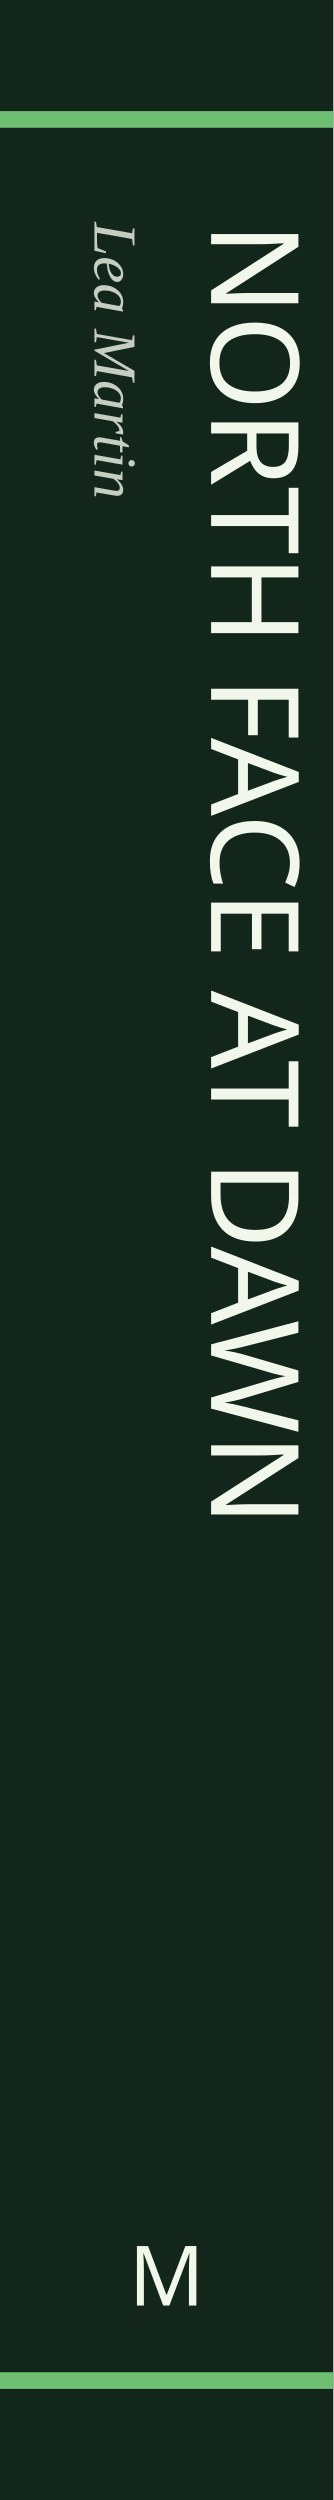
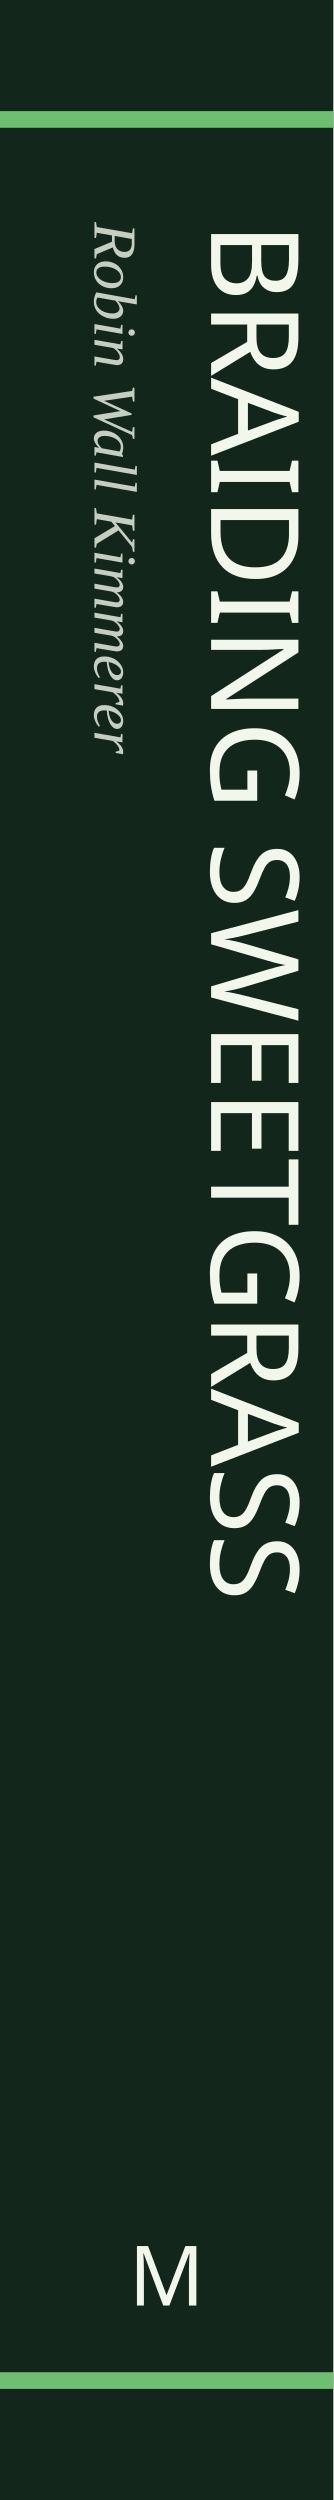
<svg xmlns="http://www.w3.org/2000/svg" width="120" height="900" viewBox="0 0 120 900">
  <rect width="120" height="900" fill="#13261c" />
  <rect x="0" y="40" width="120" height="6" fill="#6fbf73" />
  <rect x="0" y="854" width="120" height="6" fill="#6fbf73" />
  <g transform="translate(76 80) rotate(90)">
-     <text x="0" y="0" font-family="Impact, 'Arial Narrow', sans-serif" font-size="44" fill="#f1f7ea">NORTH FACE AT DAWN</text>
+     <text x="0" y="0" font-family="Impact, 'Arial Narrow', sans-serif" font-size="44" fill="#f1f7ea">BRAIDING SWEETGRASS</text>
  </g>
  <g transform="translate(34 80) rotate(90)">
-     <text x="0" y="0" font-family="Georgia, 'Times New Roman', serif" font-style="italic" font-size="22" fill="#f1f7ea" opacity="0.8">Lea Martin</text>
+     <text x="0" y="0" font-family="Georgia, 'Times New Roman', serif" font-style="italic" font-size="22" fill="#f1f7ea" opacity="0.8">Robin Wall Kimmerer</text>
  </g>
  <text x="60" y="830" text-anchor="middle" font-family="Impact, 'Arial Narrow', sans-serif" font-size="30" fill="#f1f7ea">M</text>
</svg>
